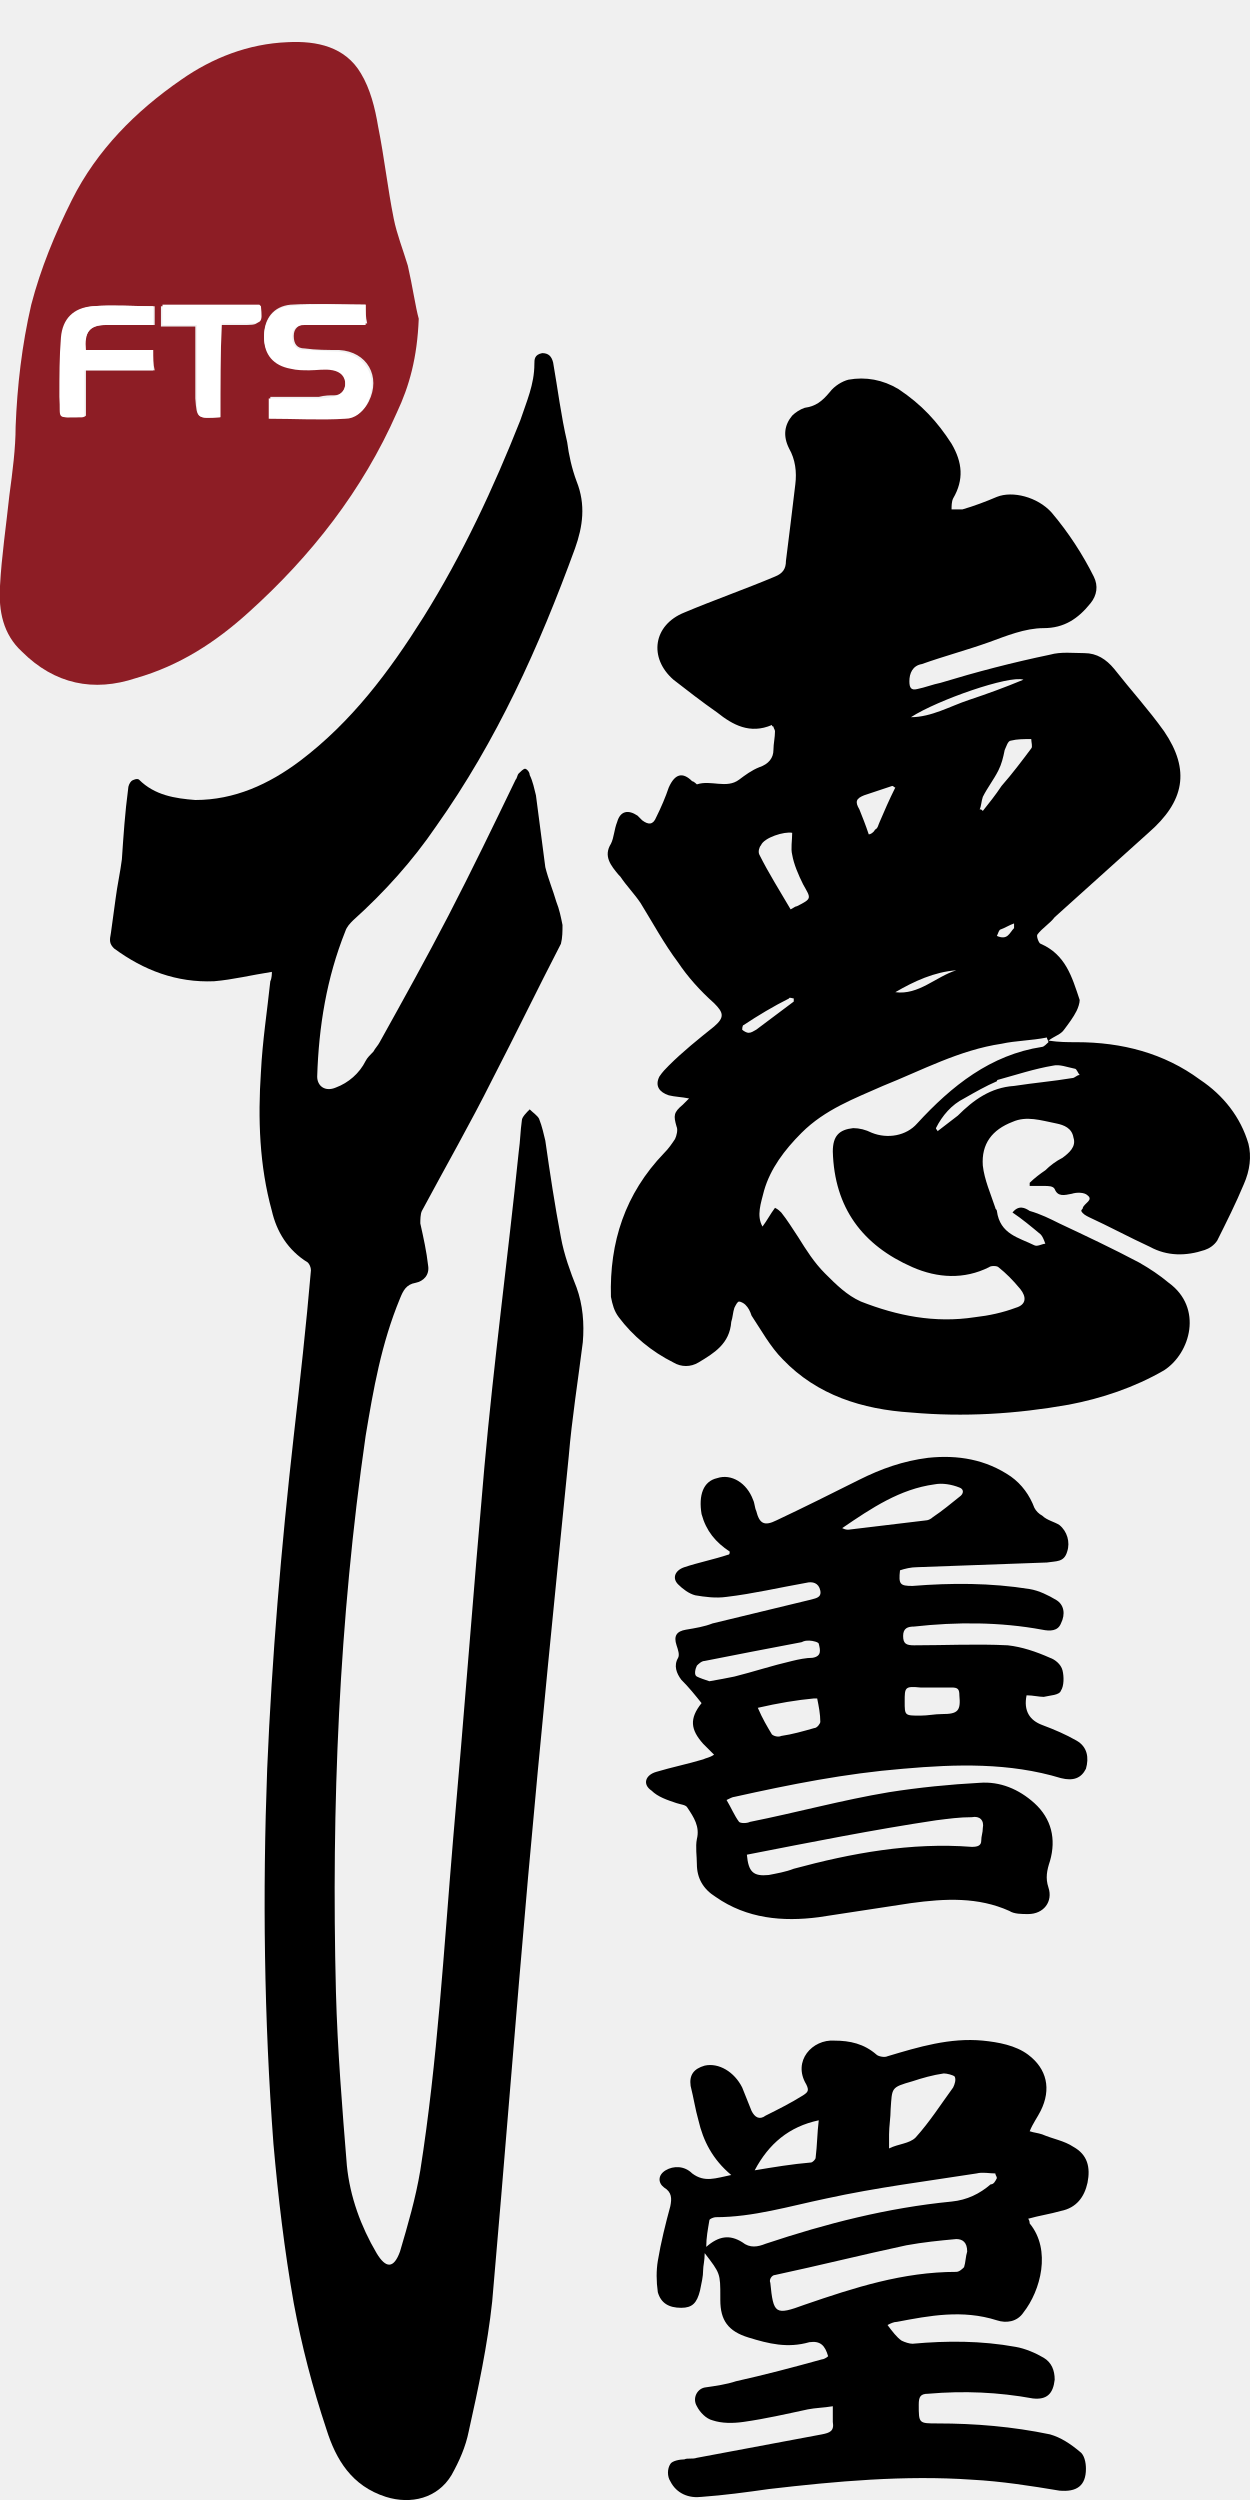
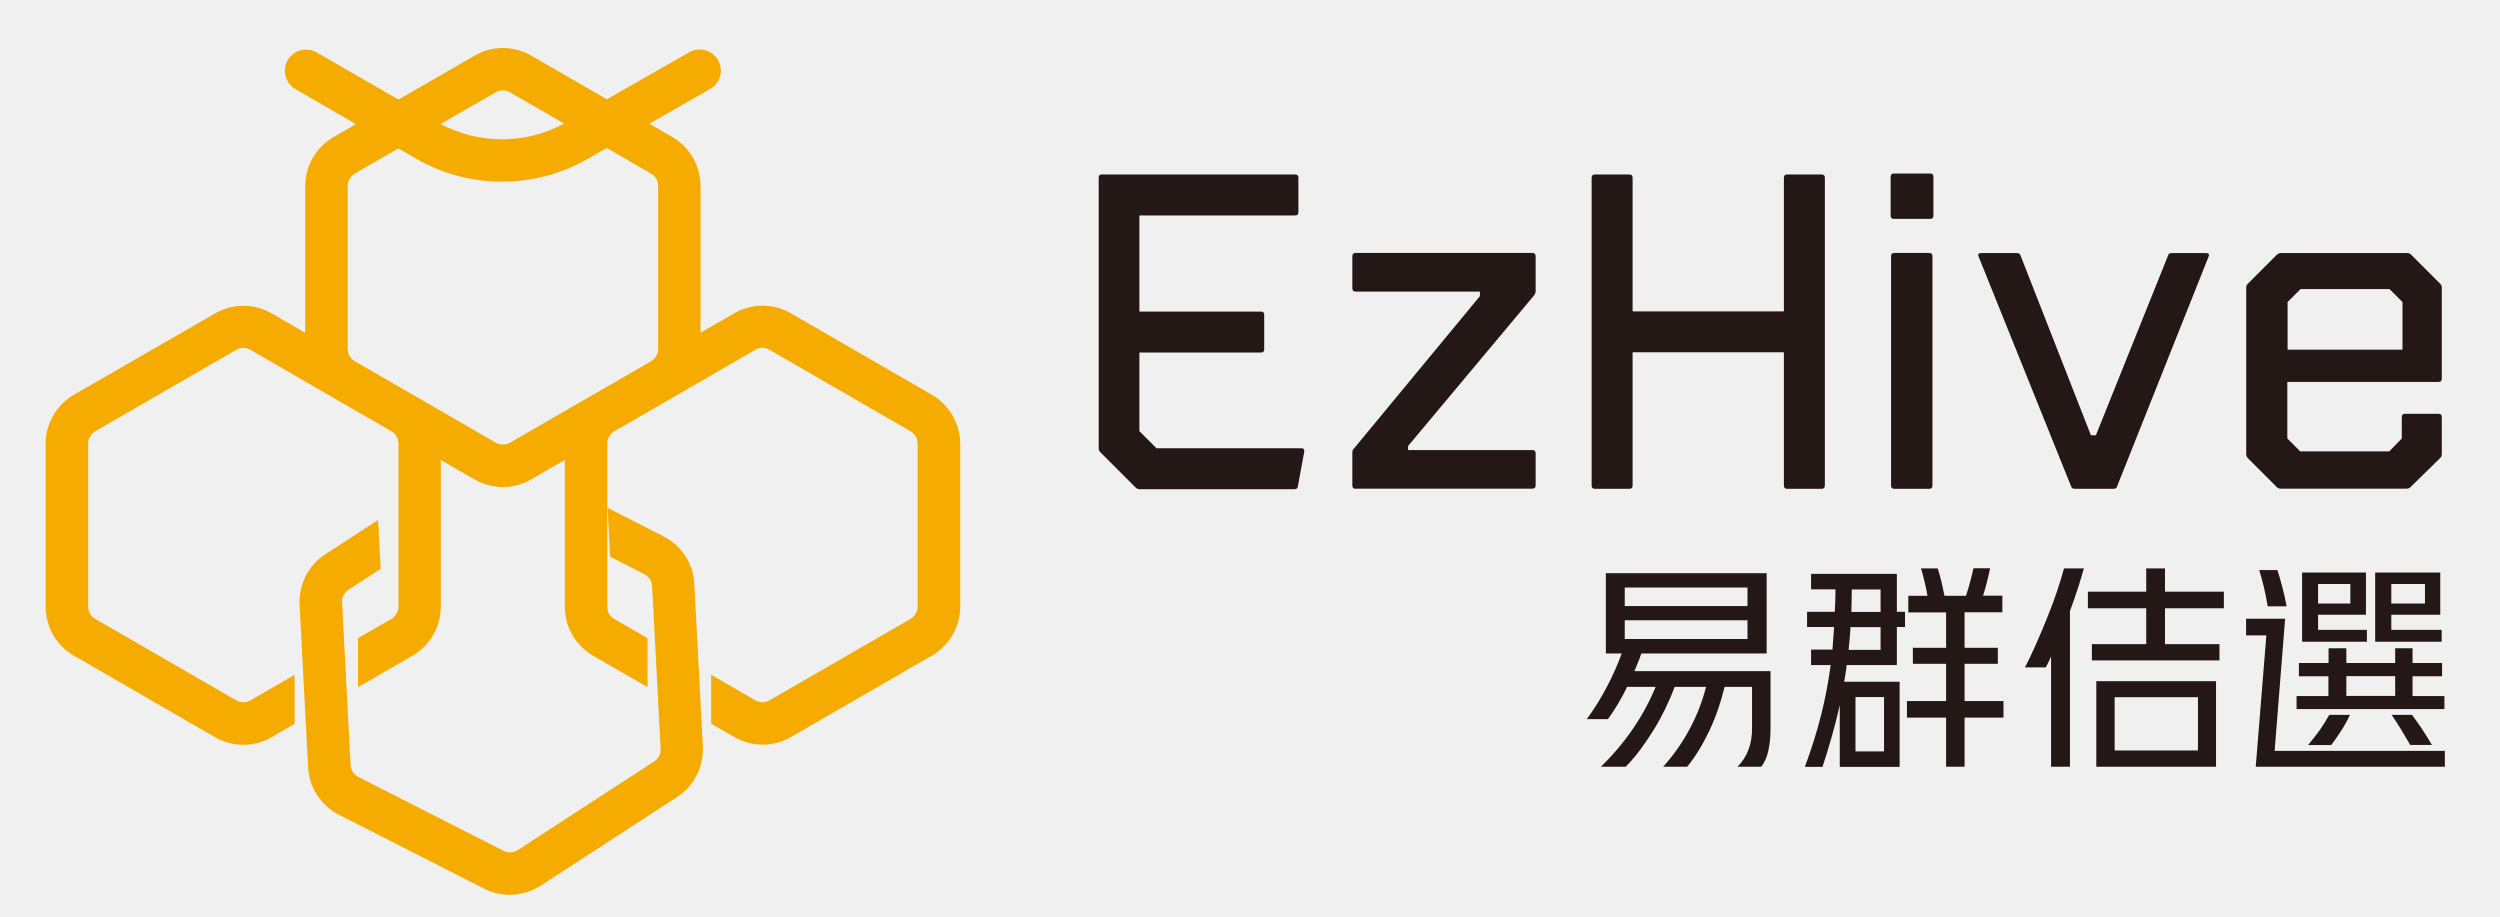
- <svg xmlns="http://www.w3.org/2000/svg" version="1.1" id="圖層_1" x="0px" y="0px" viewBox="0 0 8 16" style="enable-background:new 0 0 8 16;" xml:space="preserve">
+ <svg xmlns="http://www.w3.org/2000/svg" version="1.1" id="圖層_1" x="0px" y="0px" viewBox="0 0 181.26 66.48" style="enable-background:new 0 0 181.26 66.48;" xml:space="preserve">
  <style type="text/css">
- 	.st0{fill:#8D1D25;}
- 	.st1{fill:#FFFFFF;}
+ 	.st0{fill:#231815;}
+ 	.st1{fill:#F6AB00;}
</style>
  <g>
-     <path d="M4.41,7.03C4.36,7.02,4.32,7.02,4.28,7.01C4.22,6.99,4.19,6.95,4.22,6.89c0.02-0.03,0.04-0.05,0.06-0.07   c0.09-0.09,0.19-0.17,0.29-0.25c0.07-0.06,0.06-0.09,0-0.15C4.48,6.34,4.4,6.25,4.34,6.16C4.25,6.04,4.18,5.91,4.1,5.78   C4.06,5.72,4.01,5.67,3.97,5.61c0,0-0.01-0.01-0.01-0.01C3.91,5.54,3.86,5.48,3.91,5.4c0.02-0.04,0.02-0.09,0.04-0.14   c0.02-0.07,0.07-0.08,0.13-0.04C4.09,5.23,4.1,5.24,4.11,5.25C4.15,5.28,4.18,5.28,4.2,5.23C4.23,5.17,4.26,5.1,4.28,5.04   C4.32,4.95,4.37,4.94,4.43,5C4.44,5,4.46,5.02,4.46,5.02c0.09-0.03,0.19,0.03,0.27-0.03c0.04-0.03,0.08-0.06,0.13-0.08   C4.92,4.89,4.95,4.85,4.95,4.8c0-0.04,0.01-0.08,0.01-0.12c0-0.01-0.01-0.02-0.01-0.03c-0.01,0-0.01-0.01-0.01-0.01   c-0.14,0.06-0.25,0-0.35-0.08C4.49,4.49,4.4,4.42,4.31,4.35C4.15,4.21,4.18,4,4.38,3.92c0.19-0.08,0.39-0.15,0.58-0.23   c0.05-0.02,0.07-0.05,0.07-0.1C5.05,3.43,5.07,3.27,5.09,3.1c0.01-0.08,0-0.16-0.04-0.23C5.01,2.79,5.02,2.72,5.07,2.66   c0.02-0.02,0.05-0.04,0.08-0.05c0.07-0.01,0.11-0.04,0.16-0.1c0.03-0.04,0.08-0.07,0.12-0.08c0.11-0.02,0.22,0,0.32,0.06   C5.9,2.59,6,2.7,6.09,2.84C6.16,2.96,6.17,3.07,6.1,3.19C6.09,3.21,6.09,3.24,6.09,3.26c0.02,0,0.05,0,0.07,0   c0.07-0.02,0.15-0.05,0.22-0.08c0.1-0.04,0.26,0,0.35,0.1C6.84,3.41,6.93,3.55,7,3.69c0.03,0.06,0.02,0.12-0.02,0.17   C6.9,3.96,6.81,4.02,6.68,4.02c-0.12,0-0.24,0.05-0.35,0.09C6.19,4.16,6.04,4.2,5.9,4.25C5.84,4.26,5.82,4.31,5.82,4.36   c0,0.04,0.01,0.06,0.05,0.05c0.05-0.01,0.1-0.03,0.15-0.04C6.25,4.3,6.48,4.24,6.72,4.19c0.07-0.02,0.15-0.01,0.22-0.01   c0.08,0,0.14,0.04,0.19,0.1c0.11,0.14,0.22,0.26,0.32,0.4c0.17,0.25,0.13,0.45-0.1,0.65c-0.2,0.18-0.4,0.36-0.6,0.54   C6.72,5.91,6.67,5.94,6.64,5.98C6.63,5.99,6.65,6.04,6.66,6.04c0.16,0.07,0.2,0.21,0.25,0.36C6.91,6.42,6.9,6.45,6.89,6.47   C6.87,6.51,6.84,6.55,6.81,6.59c-0.02,0.03-0.06,0.04-0.1,0.07c0.07,0.01,0.12,0.01,0.18,0.01c0.29,0,0.56,0.07,0.79,0.24   c0.15,0.1,0.26,0.24,0.31,0.41C8.01,7.4,8,7.49,7.96,7.58C7.91,7.7,7.85,7.82,7.79,7.94C7.77,7.97,7.74,7.99,7.71,8   C7.59,8.04,7.47,8.04,7.36,7.98C7.23,7.92,7.1,7.85,6.97,7.79C6.95,7.78,6.93,7.77,6.92,7.75c0-0.01,0.01-0.01,0.01-0.02   c0.01-0.03,0.07-0.05,0.03-0.08c-0.02-0.02-0.07-0.02-0.1-0.01C6.81,7.65,6.77,7.66,6.75,7.61C6.74,7.59,6.71,7.59,6.68,7.59   c-0.03,0-0.06,0-0.09,0c0-0.01,0-0.01,0-0.02c0.03-0.03,0.07-0.06,0.1-0.08C6.72,7.46,6.76,7.43,6.8,7.41   c0.04-0.03,0.09-0.07,0.07-0.13C6.86,7.22,6.81,7.2,6.76,7.19C6.66,7.17,6.57,7.14,6.48,7.18c-0.13,0.05-0.2,0.14-0.19,0.28   c0.01,0.09,0.05,0.18,0.08,0.27c0,0.01,0.01,0.01,0.01,0.02C6.4,7.9,6.52,7.92,6.62,7.97c0.02,0.01,0.05-0.01,0.07-0.01   C6.68,7.93,6.67,7.91,6.66,7.9C6.6,7.85,6.54,7.8,6.48,7.76c0.04-0.05,0.08-0.03,0.11-0.01C6.66,7.77,6.72,7.8,6.78,7.83   c0.17,0.08,0.34,0.16,0.51,0.25c0.07,0.04,0.13,0.08,0.19,0.13C7.7,8.37,7.62,8.66,7.45,8.77C7.26,8.88,7.05,8.95,6.84,8.99   C6.5,9.05,6.17,9.07,5.83,9.04C5.52,9.02,5.23,8.93,5.01,8.7c-0.08-0.08-0.14-0.19-0.2-0.28C4.8,8.39,4.79,8.37,4.77,8.35   C4.76,8.34,4.74,8.33,4.73,8.33c-0.01,0-0.02,0.02-0.03,0.04C4.69,8.4,4.69,8.43,4.68,8.46C4.67,8.6,4.57,8.66,4.47,8.72   c-0.05,0.03-0.11,0.03-0.16,0C4.17,8.65,4.05,8.55,3.96,8.43C3.93,8.39,3.92,8.35,3.91,8.3C3.9,7.95,4,7.64,4.25,7.38   c0.03-0.03,0.05-0.06,0.07-0.09c0.01-0.02,0.02-0.06,0.01-0.08C4.31,7.14,4.31,7.12,4.37,7.07C4.38,7.06,4.39,7.05,4.41,7.03z    M4.96,7.73C4.98,7.74,4.99,7.75,5,7.76c0.04,0.05,0.07,0.1,0.11,0.16c0.05,0.08,0.1,0.16,0.17,0.23c0.07,0.07,0.14,0.14,0.23,0.18   c0.23,0.09,0.47,0.14,0.73,0.1c0.09-0.01,0.18-0.03,0.26-0.06c0.07-0.02,0.07-0.07,0.03-0.12C6.48,8.19,6.44,8.15,6.39,8.11   c-0.01-0.01-0.05-0.01-0.06,0C6.17,8.19,6,8.18,5.84,8.11c-0.32-0.14-0.5-0.38-0.51-0.74c0-0.1,0.04-0.14,0.13-0.15   c0.04,0,0.08,0.01,0.12,0.03c0.1,0.04,0.22,0.02,0.29-0.06c0.22-0.24,0.47-0.44,0.8-0.49c0.01,0,0.03-0.02,0.04-0.03   c0-0.01-0.01-0.02-0.01-0.03C6.6,6.66,6.5,6.66,6.41,6.68C6.14,6.72,5.9,6.85,5.65,6.95C5.47,7.03,5.28,7.1,5.13,7.25   c-0.11,0.11-0.2,0.23-0.24,0.37C4.87,7.7,4.84,7.78,4.88,7.85C4.91,7.81,4.93,7.77,4.96,7.73z M5.07,5.33   c-0.05-0.01-0.18,0.03-0.2,0.08C4.86,5.42,4.85,5.45,4.86,5.47c0.06,0.12,0.13,0.23,0.2,0.35C5.08,5.81,5.09,5.8,5.1,5.8   C5.2,5.75,5.19,5.75,5.14,5.66C5.11,5.6,5.08,5.53,5.07,5.47C5.06,5.43,5.07,5.38,5.07,5.33z M5.99,7.22C5.99,7.23,6,7.23,6,7.24   c0.04-0.03,0.09-0.07,0.13-0.1c0.1-0.1,0.21-0.18,0.36-0.19C6.62,6.93,6.74,6.92,6.86,6.9c0.02,0,0.03-0.02,0.05-0.02   C6.9,6.87,6.89,6.84,6.88,6.84c-0.05-0.01-0.1-0.03-0.14-0.02C6.62,6.84,6.5,6.88,6.39,6.91c0,0-0.01,0-0.01,0.01   C6.31,6.95,6.24,6.99,6.17,7.03C6.09,7.07,6.03,7.14,5.99,7.22z M6.27,5.18c0.01,0,0.01,0,0.02,0.01c0.04-0.05,0.08-0.1,0.12-0.16   C6.48,4.95,6.54,4.87,6.6,4.79c0.01-0.01,0-0.04,0-0.06c-0.05,0-0.09,0-0.13,0.01c-0.02,0-0.03,0.04-0.04,0.06   C6.42,4.85,6.41,4.89,6.39,4.93c-0.03,0.06-0.07,0.11-0.1,0.17C6.28,5.13,6.28,5.16,6.27,5.18z M5.73,5.04   c-0.01,0-0.01-0.01-0.02-0.01C5.65,5.05,5.59,5.07,5.53,5.09C5.48,5.11,5.47,5.13,5.5,5.18c0.02,0.05,0.04,0.1,0.06,0.16   c0.01,0,0.03-0.01,0.04-0.03C5.62,5.3,5.62,5.28,5.63,5.26C5.66,5.19,5.69,5.12,5.73,5.04z M5.83,4.59c0.13,0,0.25-0.07,0.37-0.11   C6.32,4.44,6.43,4.4,6.55,4.35C6.46,4.32,6,4.48,5.83,4.59z M5.08,6.41c0-0.01,0-0.01,0-0.02c-0.01,0-0.03-0.01-0.03,0   C4.95,6.44,4.85,6.5,4.76,6.56c-0.01,0-0.01,0.03-0.01,0.03C4.76,6.6,4.78,6.61,4.79,6.61c0.02,0,0.03-0.01,0.05-0.02   C4.92,6.53,5,6.47,5.08,6.41z M5.73,6.35c0.15,0.02,0.26-0.1,0.39-0.14C5.98,6.22,5.85,6.28,5.73,6.35z M6.38,5.99   c0.07,0.03,0.08-0.02,0.11-0.05c0,0,0-0.02,0-0.03C6.46,5.92,6.43,5.94,6.4,5.95C6.39,5.96,6.39,5.97,6.38,5.99z" />
-     <path d="M1.74,6.22C1.61,6.24,1.49,6.27,1.37,6.28C1.13,6.29,0.92,6.21,0.73,6.07C0.7,6.04,0.7,6.02,0.71,5.97   C0.72,5.9,0.73,5.82,0.74,5.75C0.75,5.67,0.77,5.58,0.78,5.5C0.79,5.35,0.8,5.2,0.82,5.05c0-0.02,0.01-0.04,0.02-0.05   c0.01-0.01,0.04-0.02,0.05-0.01c0.1,0.1,0.23,0.12,0.36,0.13c0.25,0,0.47-0.1,0.67-0.25c0.33-0.25,0.57-0.57,0.79-0.92   c0.25-0.4,0.45-0.83,0.62-1.26c0.04-0.12,0.09-0.23,0.09-0.36c0-0.03,0-0.06,0.05-0.07c0.04,0,0.06,0.02,0.07,0.06   c0.03,0.17,0.05,0.34,0.09,0.51C3.64,2.91,3.66,3,3.69,3.08c0.06,0.15,0.04,0.29-0.01,0.43C3.45,4.14,3.18,4.74,2.79,5.29   c-0.15,0.22-0.33,0.42-0.53,0.6C2.24,5.91,2.22,5.93,2.21,5.96c-0.12,0.3-0.17,0.61-0.18,0.93c0,0.06,0.05,0.1,0.12,0.07   c0.08-0.03,0.15-0.09,0.19-0.17c0.01-0.02,0.03-0.04,0.05-0.06C2.4,6.71,2.42,6.69,2.43,6.67c0.15-0.27,0.3-0.54,0.44-0.81   C3.02,5.57,3.16,5.28,3.3,4.99c0.01-0.01,0.01-0.03,0.02-0.04c0.01-0.01,0.03-0.03,0.04-0.03c0.01,0,0.03,0.02,0.03,0.04   C3.41,5,3.42,5.05,3.43,5.09C3.45,5.24,3.47,5.4,3.49,5.55C3.51,5.63,3.54,5.7,3.56,5.77C3.58,5.82,3.59,5.87,3.6,5.92   c0,0.04,0,0.08-0.01,0.12C3.44,6.33,3.3,6.62,3.15,6.91C3.01,7.19,2.85,7.47,2.7,7.75C2.69,7.77,2.69,7.81,2.69,7.83   C2.71,7.92,2.73,8.01,2.74,8.1c0.01,0.06-0.03,0.1-0.08,0.11c-0.06,0.01-0.08,0.05-0.1,0.1C2.44,8.6,2.39,8.89,2.34,9.19   c-0.17,1.18-0.22,2.37-0.19,3.56c0.01,0.37,0.04,0.74,0.07,1.11c0.02,0.2,0.09,0.39,0.19,0.56c0.06,0.1,0.11,0.1,0.15-0.01   c0.05-0.17,0.1-0.34,0.13-0.52c0.11-0.7,0.15-1.41,0.21-2.12c0.07-0.79,0.13-1.59,0.2-2.38c0.06-0.67,0.15-1.34,0.22-2.02   c0.01-0.07,0.01-0.13,0.02-0.2c0-0.02,0.03-0.05,0.05-0.07c0.02,0.02,0.05,0.04,0.06,0.06C3.47,7.21,3.48,7.26,3.49,7.3   c0.03,0.21,0.06,0.41,0.1,0.62c0.02,0.11,0.06,0.22,0.1,0.32c0.04,0.11,0.05,0.23,0.04,0.35C3.7,8.83,3.66,9.08,3.64,9.32   c-0.09,0.9-0.18,1.79-0.26,2.69c-0.08,0.9-0.15,1.81-0.23,2.72C3.12,15.01,3.06,15.29,3,15.56c-0.02,0.1-0.06,0.19-0.11,0.28   c-0.09,0.15-0.26,0.19-0.42,0.14c-0.22-0.07-0.32-0.24-0.38-0.43C2,15.28,1.93,15.01,1.88,14.74c-0.06-0.34-0.1-0.68-0.13-1.02   c-0.06-0.8-0.07-1.6-0.04-2.4c0.03-0.71,0.09-1.42,0.17-2.13c0.04-0.35,0.08-0.71,0.11-1.06c0-0.02-0.01-0.04-0.02-0.05   C1.84,8,1.77,7.88,1.74,7.75C1.66,7.46,1.65,7.16,1.67,6.86c0.01-0.2,0.04-0.39,0.06-0.58C1.74,6.26,1.74,6.23,1.74,6.22z" />
-     <path class="st0" d="M2.68,2.04c-0.01,0.25-0.06,0.43-0.14,0.6c-0.22,0.5-0.55,0.92-0.95,1.28C1.38,4.11,1.15,4.26,0.87,4.34   C0.6,4.43,0.35,4.38,0.14,4.17C0.02,4.06-0.01,3.91,0,3.75c0.01-0.19,0.04-0.39,0.06-0.58c0.02-0.15,0.04-0.3,0.04-0.44   c0.01-0.26,0.04-0.52,0.1-0.78c0.06-0.23,0.15-0.45,0.26-0.67c0.16-0.32,0.41-0.57,0.7-0.77c0.2-0.14,0.43-0.23,0.68-0.24   C2.03,0.26,2.21,0.3,2.31,0.47c0.06,0.1,0.09,0.22,0.11,0.34c0.04,0.2,0.06,0.39,0.1,0.59c0.02,0.1,0.06,0.2,0.09,0.3   C2.64,1.83,2.66,1.97,2.68,2.04z M2.34,1.95c-0.16,0-0.32-0.01-0.48,0c-0.11,0.01-0.17,0.09-0.17,0.2c0,0.11,0.06,0.18,0.17,0.2   C1.9,2.36,1.94,2.36,1.98,2.36c0.05,0,0.1,0,0.15,0c0.05,0.01,0.08,0.04,0.08,0.09c0,0.05-0.03,0.08-0.07,0.08   c-0.03,0-0.06,0-0.1,0.01c-0.1,0-0.2,0-0.31,0c0,0.05,0,0.09,0,0.13c0.17,0,0.33,0,0.49,0c0.06,0,0.11-0.04,0.14-0.1   c0.08-0.16-0.01-0.32-0.19-0.33c-0.07,0-0.15,0-0.22-0.01c-0.05,0-0.07-0.03-0.07-0.08c0-0.05,0.03-0.07,0.08-0.08   c0.06,0,0.13,0,0.19,0c0.06,0,0.13,0,0.2,0C2.34,2.03,2.34,1.99,2.34,1.95z M0.98,2.24c-0.15,0-0.29,0-0.44,0   C0.54,2.13,0.57,2.08,0.68,2.08c0.04,0,0.07,0,0.11,0c0.07,0,0.13,0,0.2,0c0-0.05,0-0.09,0-0.12c-0.13,0-0.26-0.01-0.39,0   c-0.12,0.01-0.19,0.09-0.2,0.2C0.39,2.29,0.39,2.42,0.39,2.54c0,0.15-0.03,0.13,0.14,0.13c0,0,0.01,0,0.02-0.01   c0-0.09,0-0.18,0-0.29c0.15,0,0.29,0,0.44,0C0.98,2.33,0.98,2.29,0.98,2.24z M1.41,2.67c0-0.2,0-0.4,0-0.59c0.05,0,0.1,0,0.14,0   c0.11,0,0.11,0,0.11-0.11c0,0,0-0.01-0.01-0.01c-0.21,0-0.42,0-0.62,0c0,0.04,0,0.08,0,0.13c0.08,0,0.15,0,0.22,0   c0,0.16,0,0.31,0,0.46C1.26,2.68,1.26,2.68,1.41,2.67z" />
-     <path d="M4.67,9.93C4.58,9.87,4.52,9.8,4.49,9.69C4.47,9.57,4.5,9.48,4.59,9.46C4.68,9.43,4.78,9.49,4.82,9.6   c0.01,0.02,0.01,0.05,0.02,0.07c0.02,0.08,0.05,0.1,0.13,0.06C5.14,9.65,5.32,9.56,5.5,9.47C5.64,9.4,5.78,9.35,5.94,9.33   c0.19-0.02,0.37,0.01,0.53,0.12c0.07,0.05,0.12,0.12,0.15,0.2c0.01,0.02,0.03,0.04,0.05,0.05C6.7,9.73,6.75,9.74,6.78,9.76   C6.83,9.8,6.85,9.87,6.83,9.93C6.81,10,6.76,9.99,6.7,10c-0.28,0.01-0.56,0.02-0.83,0.03c-0.04,0-0.08,0.01-0.11,0.02   c-0.01,0.09,0,0.1,0.08,0.1c0.25-0.02,0.5-0.02,0.75,0.02c0.06,0.01,0.12,0.04,0.17,0.07c0.05,0.03,0.06,0.09,0.03,0.15   c-0.02,0.05-0.07,0.05-0.12,0.04c-0.27-0.05-0.55-0.05-0.82-0.02c-0.04,0-0.07,0.01-0.07,0.06c0,0.05,0.02,0.06,0.07,0.06   c0.2,0,0.4-0.01,0.6,0c0.09,0.01,0.18,0.04,0.27,0.08c0.03,0.01,0.07,0.04,0.08,0.08c0.01,0.04,0.01,0.1-0.01,0.13   c-0.01,0.03-0.07,0.03-0.11,0.04c-0.03,0-0.07-0.01-0.11-0.01c-0.02,0.1,0.02,0.16,0.1,0.19c0.08,0.03,0.15,0.06,0.22,0.1   c0.07,0.04,0.08,0.11,0.06,0.18c-0.03,0.06-0.08,0.08-0.16,0.06c-0.33-0.1-0.67-0.09-1.01-0.06c-0.37,0.03-0.72,0.1-1.08,0.18   c-0.01,0-0.03,0.01-0.05,0.02c0.03,0.05,0.05,0.1,0.08,0.14c0.01,0.01,0.05,0.01,0.07,0c0.3-0.06,0.59-0.14,0.89-0.19   c0.19-0.03,0.39-0.05,0.58-0.06c0.13-0.01,0.25,0.04,0.35,0.13c0.11,0.1,0.14,0.23,0.1,0.37c-0.02,0.06-0.03,0.11-0.01,0.17   c0.03,0.09-0.03,0.17-0.13,0.17c-0.04,0-0.09,0-0.12-0.02c-0.2-0.09-0.41-0.08-0.63-0.05c-0.2,0.03-0.39,0.06-0.59,0.09   c-0.23,0.03-0.46,0.01-0.66-0.13c-0.08-0.05-0.12-0.12-0.12-0.21c0-0.05-0.01-0.11,0-0.16c0.02-0.08-0.02-0.14-0.06-0.2   c-0.01-0.02-0.04-0.02-0.07-0.03c-0.06-0.02-0.12-0.04-0.16-0.08c-0.06-0.04-0.04-0.1,0.03-0.12c0.1-0.03,0.2-0.05,0.3-0.08   c0.02-0.01,0.04-0.01,0.07-0.03c-0.03-0.03-0.05-0.05-0.07-0.07C4.42,11.07,4.41,11,4.49,10.9c-0.04-0.05-0.08-0.1-0.13-0.15   c-0.03-0.04-0.05-0.09-0.02-0.14c0.01-0.02,0-0.05-0.01-0.08c-0.02-0.06,0-0.09,0.06-0.1c0.06-0.01,0.12-0.02,0.17-0.04   c0.21-0.05,0.41-0.1,0.62-0.15c0.03-0.01,0.08-0.01,0.07-0.06c-0.01-0.05-0.05-0.06-0.09-0.05c-0.17,0.03-0.34,0.07-0.51,0.09   c-0.07,0.01-0.14,0-0.2-0.01c-0.04-0.01-0.08-0.04-0.11-0.07c-0.04-0.04-0.02-0.09,0.04-0.11C4.47,10,4.57,9.98,4.66,9.95   C4.67,9.95,4.67,9.94,4.67,9.93z M4.78,11.87c0.01,0.11,0.04,0.14,0.14,0.13c0.05-0.01,0.11-0.02,0.16-0.04   c0.37-0.1,0.75-0.17,1.14-0.14c0.04,0,0.06-0.01,0.06-0.04c0-0.03,0.01-0.05,0.01-0.08c0.01-0.05-0.02-0.08-0.07-0.07   c-0.08,0-0.15,0.01-0.23,0.02C5.59,11.71,5.19,11.79,4.78,11.87z M5.39,9.78c0.02,0.01,0.03,0.01,0.04,0.01   c0.17-0.02,0.33-0.04,0.5-0.06c0.01,0,0.03-0.01,0.04-0.02c0.06-0.04,0.12-0.09,0.17-0.13c0.03-0.02,0.03-0.05,0-0.06   C6.09,9.5,6.03,9.49,5.98,9.5C5.76,9.53,5.58,9.65,5.39,9.78z M4.54,10.76c0.06-0.01,0.11-0.02,0.16-0.03   c0.12-0.03,0.24-0.07,0.37-0.1c0.04-0.01,0.09-0.02,0.13-0.02c0.06-0.01,0.05-0.05,0.04-0.09c0-0.01-0.04-0.02-0.06-0.02   c-0.02,0-0.03,0-0.05,0.01c-0.21,0.04-0.42,0.08-0.62,0.12c-0.02,0-0.04,0.02-0.05,0.03c-0.01,0.02-0.02,0.06,0,0.07   C4.48,10.74,4.51,10.75,4.54,10.76z M4.85,10.93c0.03,0.07,0.06,0.12,0.09,0.17c0.01,0.01,0.04,0.02,0.06,0.01   c0.07-0.01,0.14-0.03,0.21-0.05c0.02,0,0.04-0.03,0.04-0.04c0-0.05-0.01-0.1-0.02-0.15c0,0-0.01,0-0.02,0   C5.1,10.88,4.98,10.9,4.85,10.93z M5.79,10.89c0,0.09,0,0.09,0.1,0.09c0.05,0,0.09-0.01,0.14-0.01c0.1,0,0.12-0.02,0.11-0.12   c0-0.04-0.01-0.05-0.05-0.05c-0.07,0-0.14,0-0.2,0C5.79,10.79,5.79,10.8,5.79,10.89z" />
-     <path d="M4.68,13.92c-0.12-0.1-0.18-0.22-0.21-0.35c-0.02-0.07-0.03-0.14-0.05-0.22c-0.01-0.07,0.02-0.11,0.09-0.13   c0.09-0.02,0.19,0.04,0.24,0.14c0.02,0.05,0.04,0.1,0.06,0.15c0.02,0.04,0.05,0.06,0.09,0.03c0.08-0.04,0.16-0.08,0.24-0.13   c0.03-0.02,0.04-0.03,0.02-0.07c-0.09-0.15,0.04-0.29,0.18-0.28c0.1,0,0.19,0.02,0.27,0.09c0.01,0.01,0.05,0.02,0.07,0.01   c0.2-0.06,0.4-0.12,0.61-0.1c0.1,0.01,0.21,0.03,0.29,0.09c0.12,0.09,0.15,0.22,0.08,0.36c-0.02,0.04-0.05,0.08-0.07,0.13   c0.03,0.01,0.05,0.01,0.08,0.02c0.07,0.03,0.14,0.04,0.2,0.08c0.09,0.05,0.11,0.13,0.09,0.23c-0.02,0.09-0.07,0.16-0.17,0.18   c-0.07,0.02-0.14,0.03-0.21,0.05c0.01,0.01,0.01,0.03,0.01,0.03c0.14,0.17,0.07,0.43-0.04,0.57c-0.04,0.06-0.11,0.07-0.17,0.05   c-0.22-0.07-0.43-0.03-0.64,0.01c-0.02,0-0.04,0.01-0.06,0.02c0.03,0.04,0.06,0.08,0.09,0.1c0.02,0.01,0.05,0.02,0.07,0.02   c0.22-0.02,0.44-0.02,0.66,0.02c0.06,0.01,0.13,0.04,0.18,0.07c0.05,0.03,0.07,0.08,0.07,0.14c-0.01,0.09-0.05,0.13-0.14,0.12   c-0.22-0.04-0.44-0.05-0.67-0.03c-0.05,0-0.06,0.02-0.06,0.07c0,0.12,0,0.12,0.12,0.12c0.24,0,0.48,0.02,0.72,0.07   c0.07,0.02,0.13,0.06,0.19,0.11c0.03,0.02,0.04,0.07,0.04,0.11c0,0.11-0.06,0.15-0.17,0.14c-0.18-0.03-0.37-0.06-0.56-0.07   c-0.43-0.03-0.87,0.01-1.3,0.06c-0.14,0.02-0.29,0.04-0.43,0.05c-0.08,0.01-0.16-0.02-0.2-0.1c-0.02-0.03-0.02-0.08,0-0.11   c0.01-0.02,0.06-0.03,0.09-0.03c0.02-0.01,0.05,0,0.08-0.01c0.27-0.05,0.53-0.1,0.8-0.15c0.05-0.01,0.08-0.02,0.07-0.08   c0-0.03,0-0.06,0-0.1c-0.06,0.01-0.11,0.01-0.16,0.02c-0.14,0.03-0.27,0.06-0.41,0.08c-0.07,0.01-0.14,0.01-0.2-0.01   c-0.04-0.01-0.08-0.05-0.1-0.09c-0.03-0.05,0-0.11,0.05-0.12c0.07-0.01,0.14-0.02,0.2-0.04c0.18-0.04,0.37-0.09,0.55-0.14   c0.01,0,0.03-0.01,0.04-0.02c-0.02-0.07-0.05-0.1-0.12-0.09C5.04,15.03,4.92,15,4.79,14.96c-0.13-0.04-0.18-0.11-0.18-0.24   c0-0.01,0-0.01,0-0.02c0-0.15,0-0.15-0.1-0.28c0,0.05-0.01,0.08-0.01,0.11c0,0.04-0.01,0.08-0.02,0.13   c-0.02,0.08-0.05,0.11-0.12,0.11c-0.08,0-0.13-0.03-0.15-0.1c-0.01-0.07-0.01-0.14,0-0.2c0.02-0.12,0.05-0.24,0.08-0.35   c0.01-0.05,0.01-0.09-0.04-0.12c-0.04-0.03-0.04-0.08,0.01-0.11c0.05-0.03,0.12-0.03,0.17,0.02C4.51,13.97,4.58,13.94,4.68,13.92z    M6.38,13.94c0-0.01-0.01-0.02-0.01-0.03c-0.04,0-0.08-0.01-0.12,0c-0.32,0.05-0.64,0.09-0.96,0.16c-0.24,0.05-0.47,0.12-0.71,0.12   c-0.01,0-0.04,0.01-0.04,0.02c-0.01,0.06-0.02,0.11-0.02,0.17c0.08-0.07,0.15-0.08,0.23-0.03c0.05,0.04,0.1,0.03,0.15,0.01   c0.39-0.13,0.78-0.23,1.19-0.27c0.1-0.01,0.18-0.05,0.25-0.11C6.36,13.98,6.37,13.96,6.38,13.94z M6.19,14.41   c0-0.06-0.03-0.08-0.07-0.08c-0.11,0.01-0.21,0.02-0.32,0.04c-0.28,0.06-0.56,0.13-0.84,0.19c-0.02,0-0.04,0.03-0.03,0.05   c0.02,0.2,0.03,0.21,0.22,0.14c0.32-0.11,0.63-0.21,0.97-0.21c0.02,0,0.04-0.02,0.05-0.03C6.18,14.48,6.18,14.44,6.19,14.41z    M5.69,13.75c0.06-0.03,0.13-0.03,0.17-0.07c0.09-0.1,0.16-0.21,0.24-0.32c0.01-0.02,0.02-0.05,0.01-0.07   c-0.01-0.01-0.05-0.02-0.07-0.02c-0.07,0.01-0.14,0.03-0.2,0.05c-0.14,0.04-0.13,0.04-0.14,0.18c0,0.05-0.01,0.11-0.01,0.16   C5.69,13.69,5.69,13.71,5.69,13.75z M5.24,13.57c-0.19,0.04-0.32,0.15-0.41,0.32c0.12-0.02,0.24-0.04,0.36-0.05   c0.01,0,0.03-0.02,0.03-0.03C5.23,13.73,5.23,13.65,5.24,13.57z" />
-     <path class="st1" d="M2.34,1.95c0,0.04,0,0.08,0,0.13c-0.07,0-0.13,0-0.2,0c-0.06,0-0.13,0-0.19,0c-0.05,0-0.08,0.02-0.08,0.08   c0,0.05,0.03,0.08,0.07,0.08c0.07,0,0.15,0.01,0.22,0.01c0.18,0.01,0.27,0.17,0.19,0.33c-0.03,0.06-0.08,0.1-0.14,0.1   c-0.16,0.01-0.32,0-0.49,0c0-0.04,0-0.08,0-0.13c0.1,0,0.21,0,0.31,0c0.03,0,0.06,0,0.1-0.01C2.18,2.53,2.21,2.5,2.21,2.46   c0-0.05-0.03-0.08-0.08-0.09c-0.05-0.01-0.1,0-0.15,0c-0.04,0-0.08,0-0.12-0.01c-0.11-0.02-0.17-0.09-0.17-0.2   c0-0.11,0.06-0.2,0.17-0.2C2.02,1.94,2.18,1.95,2.34,1.95z" />
-     <path class="st1" d="M0.98,2.24c0,0.05,0,0.08,0,0.13c-0.15,0-0.29,0-0.44,0c0,0.1,0,0.2,0,0.29C0.53,2.67,0.53,2.67,0.52,2.67   c-0.17,0-0.13,0.02-0.14-0.13c0-0.13,0-0.26,0.01-0.38c0.01-0.12,0.08-0.19,0.2-0.2c0.13-0.01,0.25,0,0.39,0c0,0.03,0,0.07,0,0.12   c-0.07,0-0.13,0-0.2,0c-0.04,0-0.07,0-0.11,0C0.57,2.08,0.54,2.13,0.55,2.24C0.69,2.24,0.84,2.24,0.98,2.24z" />
-     <path class="st1" d="M1.41,2.67C1.26,2.68,1.26,2.68,1.26,2.54c0-0.15,0-0.31,0-0.46c-0.08,0-0.15,0-0.22,0c0-0.04,0-0.08,0-0.13   c0.21,0,0.41,0,0.62,0c0,0,0.01,0.01,0.01,0.01c0.01,0.11,0.01,0.11-0.11,0.11c-0.04,0-0.09,0-0.14,0   C1.41,2.27,1.41,2.47,1.41,2.67z" />
+     <g>
+       <path class="st0" d="M79.88,12.65h14.03c0.15,0,0.23,0.08,0.23,0.23v2.51c0,0.15-0.08,0.23-0.23,0.23h-11.3v6.97h8.82    c0.15,0,0.23,0.08,0.23,0.23v2.51c0,0.15-0.08,0.23-0.23,0.23h-8.82v5.7l1.24,1.24h10.48c0.15,0,0.23,0.05,0.23,0.16    c0,0.04,0,0.08,0,0.1l-0.46,2.51c-0.02,0.13-0.1,0.2-0.23,0.2H82.62c-0.11,0-0.21-0.04-0.29-0.13l-2.54-2.54    c-0.09-0.09-0.13-0.18-0.13-0.29v-19.6C79.65,12.73,79.73,12.65,79.88,12.65z" />
+       <path class="st0" d="M98.28,35.44c-0.15,0-0.23-0.08-0.23-0.23v-2.38c0-0.13,0.03-0.23,0.1-0.29l9.15-11.07v-0.33h-9.02    c-0.15,0-0.23-0.08-0.23-0.23v-2.34c0-0.15,0.08-0.23,0.23-0.23h12.83c0.15,0,0.23,0.08,0.23,0.23v2.54c0,0.09-0.03,0.18-0.1,0.29    l-9.15,10.94v0.29h9.02c0.15,0,0.23,0.08,0.23,0.23v2.34c0,0.15-0.08,0.23-0.23,0.23H98.28z" />
+       <path class="st0" d="M115.4,35.21V12.88c0-0.15,0.08-0.23,0.23-0.23h2.51c0.15,0,0.23,0.08,0.23,0.23v9.7h10.97v-9.7    c0-0.15,0.08-0.23,0.23-0.23h2.51c0.15,0,0.23,0.08,0.23,0.23v22.33c0,0.15-0.08,0.23-0.23,0.23h-2.51    c-0.15,0-0.23-0.08-0.23-0.23v-9.67h-10.97v9.67c0,0.15-0.08,0.23-0.23,0.23h-2.51C115.47,35.44,115.4,35.36,115.4,35.21z" />
+       <path class="st0" d="M137.31,15.87c-0.15,0-0.23-0.08-0.23-0.23v-2.83c0-0.15,0.08-0.23,0.23-0.23h2.64    c0.15,0,0.23,0.08,0.23,0.23v2.83c0,0.15-0.08,0.23-0.23,0.23H137.31z M137.34,35.44c-0.15,0-0.23-0.08-0.23-0.23V18.57    c0-0.15,0.08-0.23,0.23-0.23h2.54c0.15,0,0.23,0.08,0.23,0.23v16.64c0,0.15-0.08,0.23-0.23,0.23H137.34z" />
+       <path class="st0" d="M143.66,18.35h2.57c0.15,0,0.24,0.05,0.26,0.16l5.11,13.05h0.36l5.24-13.05c0.02-0.11,0.11-0.16,0.26-0.16    h2.47c0.15,0,0.23,0.04,0.23,0.13c0,0.04-0.01,0.09-0.03,0.13l-6.64,16.67c-0.02,0.11-0.11,0.16-0.26,0.16h-2.8    c-0.13,0-0.22-0.05-0.26-0.16l-6.71-16.67c-0.02-0.04-0.03-0.09-0.03-0.13C143.43,18.39,143.5,18.35,143.66,18.35z" />
+       <path class="st0" d="M162.86,32.93V20.85c0-0.11,0.04-0.21,0.13-0.29l2.08-2.08c0.09-0.09,0.18-0.13,0.29-0.13h9.18    c0.11,0,0.21,0.04,0.29,0.13l2.08,2.08c0.09,0.09,0.13,0.18,0.13,0.29v6.61c0,0.15-0.08,0.23-0.23,0.23h-10.97v4.1l0.94,0.94h6.45    l0.91-0.94v-1.56c0-0.15,0.08-0.23,0.23-0.23h2.44c0.15,0,0.23,0.08,0.23,0.23v2.7c0,0.11-0.04,0.21-0.13,0.29l-2.12,2.08    c-0.09,0.09-0.18,0.13-0.29,0.13h-9.15c-0.11,0-0.21-0.04-0.29-0.13l-2.08-2.08C162.91,33.14,162.86,33.04,162.86,32.93z     M165.86,25.35h8.33v-3.45l-0.94-0.94h-6.45l-0.94,0.94V25.35z" />
+     </g>
+     <g>
+       <path class="st0" d="M115.04,52.15c0.54-0.73,1.03-1.52,1.47-2.36c0.44-0.84,0.79-1.64,1.07-2.41h-1.15v-5.82h11.66v5.82H119    c-0.07,0.22-0.15,0.44-0.24,0.65c-0.09,0.21-0.17,0.42-0.26,0.63h9.87v4.18c0,0.55-0.05,1.07-0.15,1.55    c-0.1,0.48-0.27,0.88-0.52,1.2h-1.72c0.7-0.71,1.05-1.63,1.05-2.76V49.8h-1.99c-0.27,1.12-0.63,2.17-1.1,3.17    c-0.47,0.99-1,1.87-1.61,2.62h-1.74c0.77-0.86,1.41-1.78,1.92-2.74c0.52-0.97,0.91-1.98,1.19-3.05h-2.28    c-0.2,0.54-0.44,1.08-0.7,1.63c-0.27,0.54-0.55,1.06-0.86,1.55c-0.31,0.49-0.63,0.97-0.96,1.41s-0.68,0.85-1.03,1.2h-1.8    c0.86-0.83,1.63-1.74,2.31-2.73c0.68-0.99,1.23-2.01,1.66-3.06h-2.07c-0.21,0.45-0.44,0.86-0.67,1.25    c-0.23,0.39-0.47,0.75-0.72,1.09H115.04z M117.8,43.94h8.9V42.6h-8.9V43.94z M126.7,46.33v-1.36h-8.9v1.36H126.7z" />
+       <path class="st0" d="M137.53,41.62v2.74h0.59v1.1h-0.59v2.76h-3.64c-0.02,0.21-0.05,0.42-0.08,0.61c-0.03,0.2-0.06,0.4-0.1,0.6    h4.02v6.17h-4.34v-4.48c-0.17,0.77-0.36,1.52-0.57,2.25c-0.21,0.73-0.43,1.48-0.68,2.23h-1.28c0.49-1.32,0.88-2.57,1.18-3.76    c0.3-1.19,0.53-2.4,0.69-3.62h-1.42v-1.12h1.55c0.02-0.27,0.04-0.54,0.06-0.81c0.02-0.28,0.04-0.55,0.06-0.83h-1.96v-1.1h2.01    c0.03-0.52,0.05-1.06,0.05-1.63h-1.77v-1.12H137.53z M136.35,47.11v-1.64h-2.18c-0.02,0.29-0.04,0.57-0.06,0.84    c-0.02,0.27-0.05,0.54-0.08,0.81H136.35z M134.26,42.74c0,0.28,0,0.55-0.01,0.82c-0.01,0.27-0.01,0.54-0.02,0.81h2.12v-1.63    H134.26z M134.53,54.48h2.07v-3.94h-2.07V54.48z M139.75,43.2c-0.05-0.31-0.12-0.65-0.21-1.02c-0.09-0.37-0.17-0.7-0.26-0.97h1.21    c0.1,0.3,0.19,0.62,0.27,0.96c0.08,0.35,0.16,0.69,0.22,1.03h1.56c0.11-0.32,0.21-0.66,0.31-1.04c0.1-0.37,0.18-0.69,0.23-0.96    h1.21c-0.06,0.31-0.14,0.64-0.23,1s-0.18,0.69-0.28,0.99h1.4v1.2h-2.74v2.58h2.41v1.16h-2.41v2.7h2.82v1.2h-2.82v3.56h-1.34v-3.56    h-2.84v-1.2h2.84v-2.7h-2.41v-1.16h2.41V44.4h-2.74v-1.2H139.75z" />
+       <path class="st0" d="M146.81,48.4c0.3-0.57,0.58-1.18,0.86-1.81c0.28-0.63,0.54-1.26,0.79-1.88c0.25-0.62,0.48-1.23,0.68-1.83    c0.2-0.6,0.37-1.16,0.51-1.67h1.44c-0.13,0.47-0.28,0.96-0.45,1.49c-0.17,0.53-0.36,1.06-0.56,1.6v11.29h-1.37V47.6    c-0.06,0.15-0.13,0.29-0.19,0.41c-0.06,0.13-0.13,0.25-0.19,0.38H146.81z M155.61,46.7v-2.6h-4.23v-1.2h4.23v-1.69h1.36v1.69h4.27    v1.2h-4.27v2.6h3.95v1.18h-9.25V46.7H155.61z M160.67,49.39v6.2h-8.68v-6.2H160.67z M153.32,54.41h6.04v-3.86h-6.04V54.41z" />
+       <path class="st0" d="M165.68,44.86l-0.76,9.58h12.34v1.15h-13.71l0.77-9.52h-1.47v-1.21H165.68z M164.42,43.97    c-0.08-0.5-0.18-0.96-0.28-1.4c-0.1-0.43-0.21-0.84-0.34-1.24h1.32c0.12,0.36,0.23,0.76,0.35,1.2c0.12,0.44,0.22,0.92,0.32,1.43    H164.42z M168.83,48.07V47h1.29v1.07h3.54V47h1.26v1.07h2.14v0.96h-2.14v1.44h2.31v0.94h-10.72v-0.94h2.31v-1.44h-2.14v-0.96    H168.83z M168.07,44.57v1.1h3.54v0.86h-4.7v-5.02h4.63v3.06H168.07z M167.35,54.01c0.34-0.4,0.63-0.78,0.88-1.13    c0.24-0.35,0.46-0.7,0.65-1.05h1.5c-0.2,0.43-0.41,0.81-0.64,1.16c-0.22,0.35-0.46,0.69-0.72,1.03H167.35z M168.07,43.76h2.34    v-1.42h-2.34V43.76z M170.12,50.46h3.54v-1.44h-3.54V50.46z M173.38,44.57v1.1h3.65v0.86h-4.82v-5.02h4.72v3.06H173.38z     M173.38,43.76h2.44v-1.42h-2.44V43.76z M174.75,54.01c-0.21-0.36-0.43-0.73-0.65-1.1c-0.22-0.37-0.46-0.73-0.7-1.08h1.48    c0.22,0.3,0.46,0.63,0.71,1c0.25,0.37,0.49,0.77,0.73,1.18H174.75z" />
+     </g>
+     <g>
+       <path class="st1" d="M67.56,28.62l-10.23-5.91c-1.26-0.73-2.83-0.73-4.09,0l-2.45,1.41V13.48c0-1.46-0.78-2.82-2.05-3.55    l-1.66-0.96l4.41-2.52c0.74-0.42,0.99-1.36,0.57-2.09c-0.42-0.74-1.36-0.99-2.09-0.57L44,7.2l-5.49-3.17    c-1.26-0.73-2.83-0.73-4.09,0l-5.53,3.19L22.96,3.8c-0.73-0.42-1.67-0.17-2.1,0.56c-0.43,0.73-0.17,1.67,0.56,2.1L25.81,9    l-1.63,0.94c-1.26,0.73-2.05,2.09-2.05,3.55v10.64l-2.44-1.41c-1.26-0.73-2.83-0.73-4.09,0L5.36,28.62    c-1.26,0.73-2.05,2.09-2.05,3.55v11.82c0,1.46,0.78,2.82,2.05,3.55l10.23,5.91c0.63,0.36,1.34,0.55,2.05,0.55    c0.71,0,1.42-0.18,2.05-0.55l1.67-0.97v-3.55l-3.21,1.85c-0.32,0.18-0.71,0.18-1.02,0L6.9,44.87c-0.32-0.18-0.51-0.52-0.51-0.89    V32.16c0-0.36,0.2-0.7,0.51-0.89l10.23-5.91c0.16-0.09,0.33-0.14,0.51-0.14c0.18,0,0.35,0.05,0.51,0.14l6.02,3.48c0,0,0,0,0,0    l2.97,1.71l1.24,0.72c0.32,0.18,0.51,0.52,0.51,0.89v11.82c0,0.36-0.2,0.7-0.51,0.89l-2.42,1.4v3.55l3.95-2.28    c1.26-0.73,2.05-2.09,2.05-3.55V33.35l2.44,1.41c0.63,0.36,1.34,0.55,2.05,0.55c0.71,0,1.42-0.18,2.05-0.55l2.45-1.41v10.64    c0,1.46,0.78,2.82,2.05,3.55l3.95,2.28v-3.55l-2.41-1.39c-0.32-0.18-0.51-0.52-0.51-0.89V32.16c0-0.36,0.2-0.7,0.51-0.89    l10.23-5.91c0.16-0.09,0.33-0.14,0.51-0.14c0.18,0,0.35,0.05,0.51,0.14l10.23,5.91c0.32,0.18,0.51,0.52,0.51,0.89v11.82    c0,0.36-0.2,0.7-0.51,0.89l-10.23,5.91c-0.32,0.18-0.71,0.18-1.02,0l-3.21-1.86v3.55l1.68,0.97c0.63,0.36,1.34,0.55,2.05,0.55    c0.71,0,1.42-0.18,2.05-0.55l10.23-5.91c1.26-0.73,2.05-2.09,2.05-3.55V32.16C69.61,30.71,68.82,29.35,67.56,28.62z M35.95,6.69    c0.16-0.09,0.33-0.14,0.51-0.14c0.18,0,0.35,0.05,0.51,0.14l3.93,2.27c-2.78,1.51-6.16,1.52-8.95,0.03L35.95,6.69z M47.72,25.3    c0,0.36-0.2,0.7-0.51,0.89L36.97,32.1c-0.32,0.18-0.71,0.18-1.02,0l-6.02-3.48c0,0,0,0,0,0l-4.21-2.43    c-0.32-0.18-0.51-0.52-0.51-0.89V13.48c0-0.36,0.2-0.7,0.51-0.89l3.16-1.83l1.26,0.73c1.93,1.12,4.1,1.68,6.26,1.68    c2.14,0,4.28-0.55,6.19-1.64l1.4-0.8l3.22,1.86c0.32,0.18,0.51,0.52,0.51,0.89V25.3z" />
+       <path class="st1" d="M48.11,38.89l-4.06-2.07l0.19,3.54l2.48,1.27c0.32,0.17,0.54,0.49,0.56,0.86l0.62,11.8    c0.02,0.36-0.16,0.71-0.46,0.91l-9.91,6.44c-0.31,0.2-0.7,0.22-1.02,0.05l-10.53-5.36c-0.32-0.17-0.54-0.49-0.56-0.86l-0.62-11.8    c-0.02-0.36,0.16-0.71,0.46-0.91l2.34-1.52l-0.19-3.54l-3.83,2.49c-1.22,0.79-1.93,2.19-1.86,3.65l0.62,11.8    c0.08,1.46,0.93,2.77,2.23,3.43l10.53,5.36c0.65,0.33,1.37,0.48,2.07,0.44c0.71-0.04,1.4-0.26,2.02-0.65l9.91-6.44    c1.22-0.79,1.93-2.19,1.86-3.65l-0.62-11.8C50.27,40.86,49.41,39.55,48.11,38.89z" />
+     </g>
  </g>
</svg>
